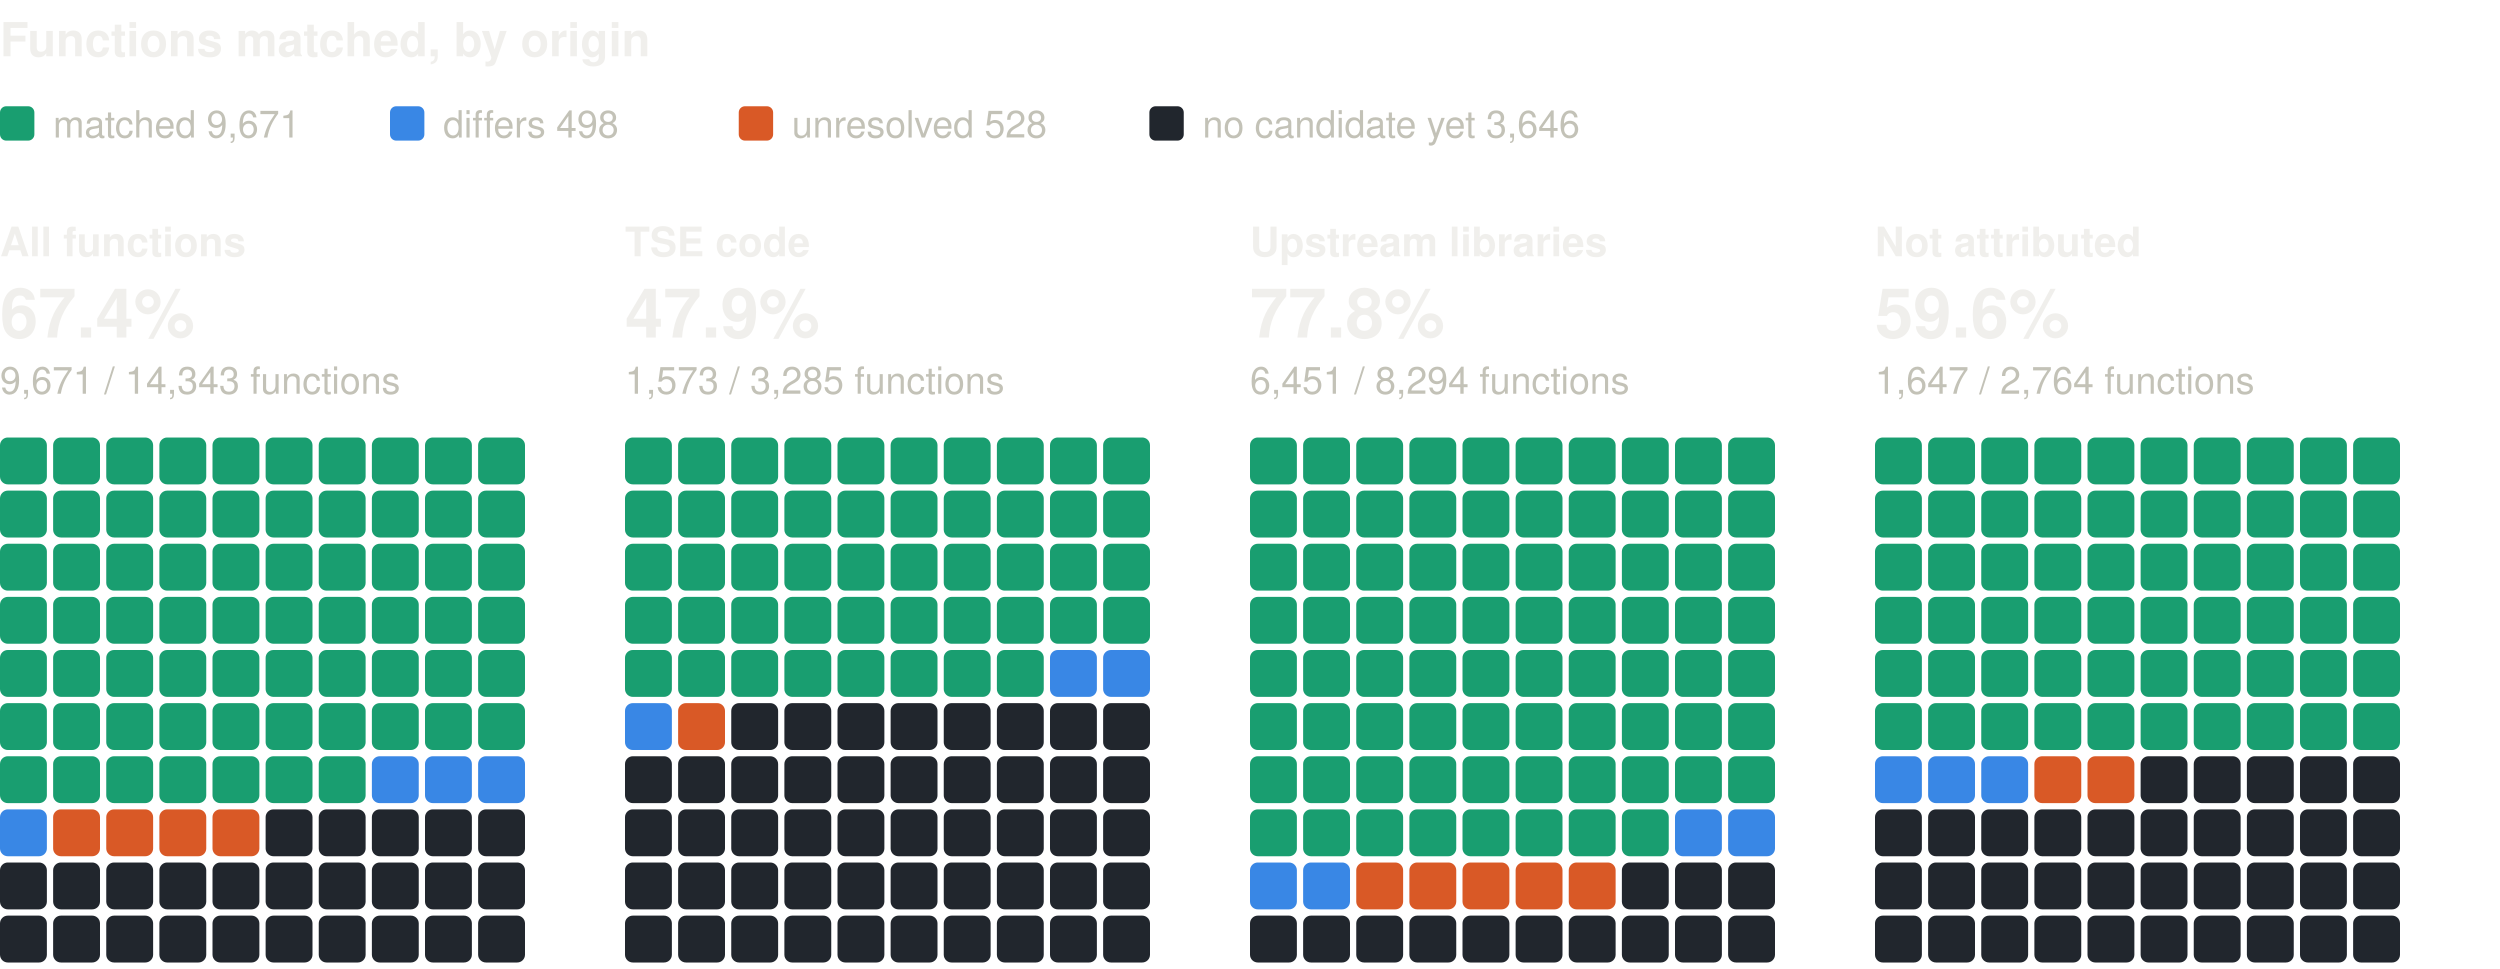
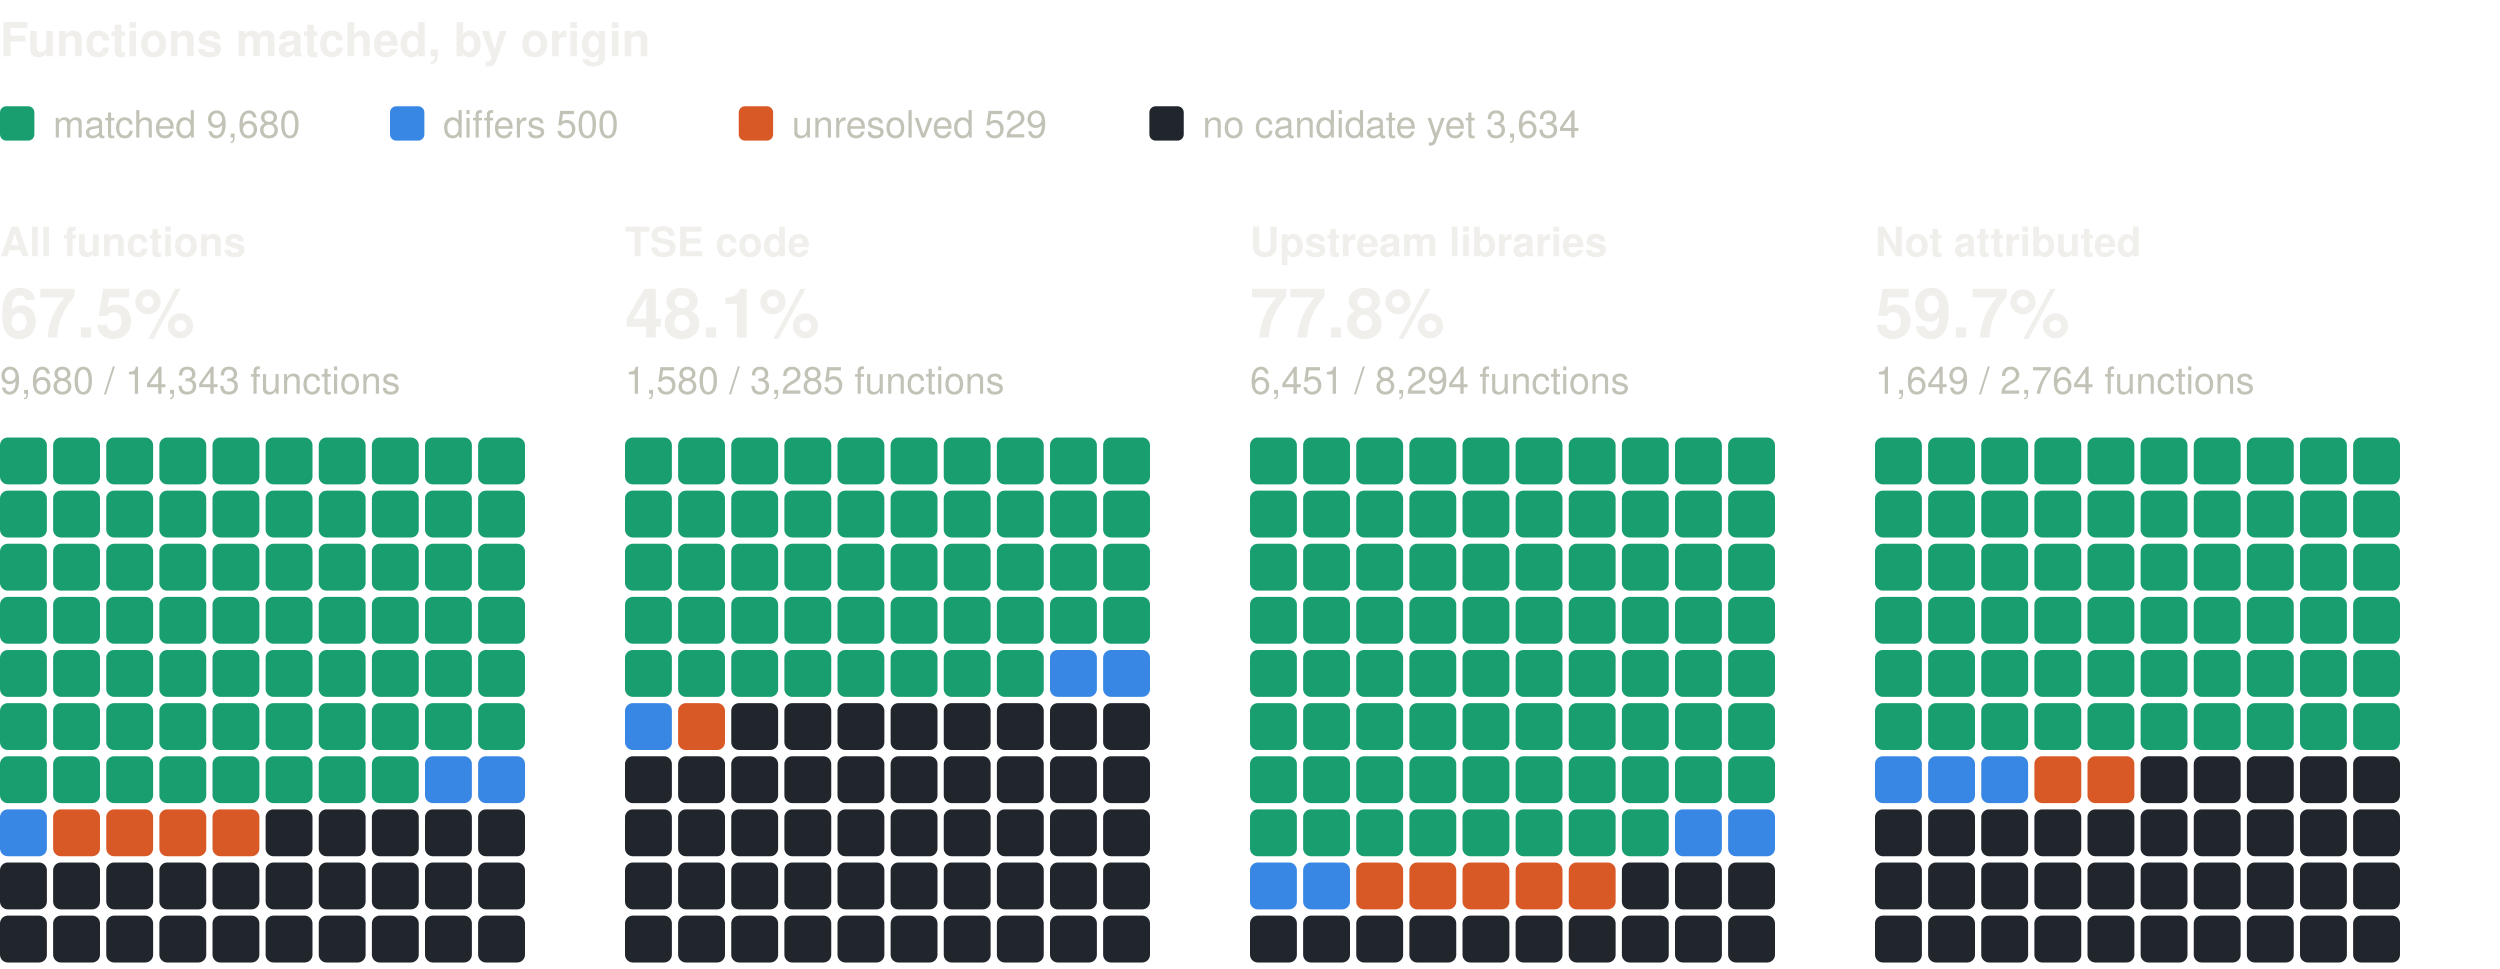
<svg xmlns="http://www.w3.org/2000/svg" width="800" height="310" viewBox="0 0 800 310" role="img" aria-label="Functions matched, by origin: one square per percent, coloured by verdict" font-family="system-ui, -apple-system, 'Segoe UI', Helvetica, Arial, sans-serif">
  <text x="0" y="18" font-size="15" fill="#f0efec" font-weight="600">Functions matched, by origin</text>
  <rect x="0" y="34" width="11" height="11" rx="2" fill="#199e70" />
-   <text x="17" y="44" font-size="12" fill="#c3c2b7">matched 9,671</text>
+   <text x="17" y="44" font-size="12" fill="#c3c2b7">matched 9,680</text>
  <rect x="124.8" y="34" width="11" height="11" rx="2" fill="#3987e5" />
-   <text x="141.8" y="44" font-size="12" fill="#c3c2b7">differs 498</text>
+   <text x="141.8" y="44" font-size="12" fill="#c3c2b7">differs 500</text>
  <rect x="236.4" y="34" width="11" height="11" rx="2" fill="#d95926" />
-   <text x="253.4" y="44" font-size="12" fill="#c3c2b7">unresolved 528</text>
+   <text x="253.4" y="44" font-size="12" fill="#c3c2b7">unresolved 529</text>
  <rect x="367.8" y="34" width="11" height="11" rx="2" fill="#21262d" />
-   <text x="384.8" y="44" font-size="12" fill="#c3c2b7">no candidate yet 3,646</text>
+   <text x="384.8" y="44" font-size="12" fill="#c3c2b7">no candidate yet 3,634</text>
  <text x="0" y="82" font-size="13" fill="#f0efec" font-weight="600">All functions</text>
-   <text x="0" y="108" font-size="22" fill="#f0efec" font-weight="600">67.4%</text>
-   <text x="0" y="126" font-size="12" fill="#c3c2b7">9,671 / 14,343 functions</text>
+   <text x="0" y="108" font-size="22" fill="#f0efec" font-weight="600">67.5%</text>
+   <text x="0" y="126" font-size="12" fill="#c3c2b7">9,680 / 14,343 functions</text>
  <rect x="0" y="140" width="15" height="15" rx="2.5" fill="#199e70" />
  <rect x="17" y="140" width="15" height="15" rx="2.5" fill="#199e70" />
  <rect x="34" y="140" width="15" height="15" rx="2.5" fill="#199e70" />
  <rect x="51" y="140" width="15" height="15" rx="2.5" fill="#199e70" />
  <rect x="68" y="140" width="15" height="15" rx="2.5" fill="#199e70" />
  <rect x="85" y="140" width="15" height="15" rx="2.5" fill="#199e70" />
  <rect x="102" y="140" width="15" height="15" rx="2.5" fill="#199e70" />
  <rect x="119" y="140" width="15" height="15" rx="2.5" fill="#199e70" />
  <rect x="136" y="140" width="15" height="15" rx="2.5" fill="#199e70" />
  <rect x="153" y="140" width="15" height="15" rx="2.5" fill="#199e70" />
  <rect x="0" y="157" width="15" height="15" rx="2.5" fill="#199e70" />
  <rect x="17" y="157" width="15" height="15" rx="2.5" fill="#199e70" />
  <rect x="34" y="157" width="15" height="15" rx="2.5" fill="#199e70" />
  <rect x="51" y="157" width="15" height="15" rx="2.5" fill="#199e70" />
  <rect x="68" y="157" width="15" height="15" rx="2.5" fill="#199e70" />
  <rect x="85" y="157" width="15" height="15" rx="2.5" fill="#199e70" />
  <rect x="102" y="157" width="15" height="15" rx="2.5" fill="#199e70" />
  <rect x="119" y="157" width="15" height="15" rx="2.5" fill="#199e70" />
  <rect x="136" y="157" width="15" height="15" rx="2.5" fill="#199e70" />
  <rect x="153" y="157" width="15" height="15" rx="2.5" fill="#199e70" />
  <rect x="0" y="174" width="15" height="15" rx="2.5" fill="#199e70" />
  <rect x="17" y="174" width="15" height="15" rx="2.5" fill="#199e70" />
  <rect x="34" y="174" width="15" height="15" rx="2.5" fill="#199e70" />
  <rect x="51" y="174" width="15" height="15" rx="2.5" fill="#199e70" />
  <rect x="68" y="174" width="15" height="15" rx="2.5" fill="#199e70" />
  <rect x="85" y="174" width="15" height="15" rx="2.5" fill="#199e70" />
  <rect x="102" y="174" width="15" height="15" rx="2.5" fill="#199e70" />
  <rect x="119" y="174" width="15" height="15" rx="2.5" fill="#199e70" />
  <rect x="136" y="174" width="15" height="15" rx="2.5" fill="#199e70" />
  <rect x="153" y="174" width="15" height="15" rx="2.5" fill="#199e70" />
  <rect x="0" y="191" width="15" height="15" rx="2.5" fill="#199e70" />
  <rect x="17" y="191" width="15" height="15" rx="2.5" fill="#199e70" />
  <rect x="34" y="191" width="15" height="15" rx="2.5" fill="#199e70" />
  <rect x="51" y="191" width="15" height="15" rx="2.5" fill="#199e70" />
  <rect x="68" y="191" width="15" height="15" rx="2.5" fill="#199e70" />
  <rect x="85" y="191" width="15" height="15" rx="2.5" fill="#199e70" />
  <rect x="102" y="191" width="15" height="15" rx="2.5" fill="#199e70" />
  <rect x="119" y="191" width="15" height="15" rx="2.5" fill="#199e70" />
  <rect x="136" y="191" width="15" height="15" rx="2.5" fill="#199e70" />
  <rect x="153" y="191" width="15" height="15" rx="2.5" fill="#199e70" />
  <rect x="0" y="208" width="15" height="15" rx="2.5" fill="#199e70" />
  <rect x="17" y="208" width="15" height="15" rx="2.5" fill="#199e70" />
  <rect x="34" y="208" width="15" height="15" rx="2.5" fill="#199e70" />
  <rect x="51" y="208" width="15" height="15" rx="2.5" fill="#199e70" />
  <rect x="68" y="208" width="15" height="15" rx="2.5" fill="#199e70" />
  <rect x="85" y="208" width="15" height="15" rx="2.5" fill="#199e70" />
  <rect x="102" y="208" width="15" height="15" rx="2.5" fill="#199e70" />
  <rect x="119" y="208" width="15" height="15" rx="2.5" fill="#199e70" />
  <rect x="136" y="208" width="15" height="15" rx="2.5" fill="#199e70" />
  <rect x="153" y="208" width="15" height="15" rx="2.5" fill="#199e70" />
  <rect x="0" y="225" width="15" height="15" rx="2.5" fill="#199e70" />
  <rect x="17" y="225" width="15" height="15" rx="2.5" fill="#199e70" />
  <rect x="34" y="225" width="15" height="15" rx="2.5" fill="#199e70" />
  <rect x="51" y="225" width="15" height="15" rx="2.5" fill="#199e70" />
  <rect x="68" y="225" width="15" height="15" rx="2.5" fill="#199e70" />
  <rect x="85" y="225" width="15" height="15" rx="2.5" fill="#199e70" />
  <rect x="102" y="225" width="15" height="15" rx="2.5" fill="#199e70" />
  <rect x="119" y="225" width="15" height="15" rx="2.5" fill="#199e70" />
  <rect x="136" y="225" width="15" height="15" rx="2.5" fill="#199e70" />
  <rect x="153" y="225" width="15" height="15" rx="2.5" fill="#199e70" />
  <rect x="0" y="242" width="15" height="15" rx="2.5" fill="#199e70" />
  <rect x="17" y="242" width="15" height="15" rx="2.5" fill="#199e70" />
  <rect x="34" y="242" width="15" height="15" rx="2.5" fill="#199e70" />
  <rect x="51" y="242" width="15" height="15" rx="2.5" fill="#199e70" />
  <rect x="68" y="242" width="15" height="15" rx="2.5" fill="#199e70" />
  <rect x="85" y="242" width="15" height="15" rx="2.5" fill="#199e70" />
  <rect x="102" y="242" width="15" height="15" rx="2.5" fill="#199e70" />
-   <rect x="119" y="242" width="15" height="15" rx="2.5" fill="#3987e5" />
+   <rect x="119" y="242" width="15" height="15" rx="2.5" fill="#199e70" />
  <rect x="136" y="242" width="15" height="15" rx="2.5" fill="#3987e5" />
  <rect x="153" y="242" width="15" height="15" rx="2.5" fill="#3987e5" />
  <rect x="0" y="259" width="15" height="15" rx="2.5" fill="#3987e5" />
  <rect x="17" y="259" width="15" height="15" rx="2.5" fill="#d95926" />
  <rect x="34" y="259" width="15" height="15" rx="2.5" fill="#d95926" />
  <rect x="51" y="259" width="15" height="15" rx="2.5" fill="#d95926" />
  <rect x="68" y="259" width="15" height="15" rx="2.5" fill="#d95926" />
  <rect x="85" y="259" width="15" height="15" rx="2.5" fill="#21262d" />
  <rect x="102" y="259" width="15" height="15" rx="2.5" fill="#21262d" />
  <rect x="119" y="259" width="15" height="15" rx="2.5" fill="#21262d" />
  <rect x="136" y="259" width="15" height="15" rx="2.5" fill="#21262d" />
  <rect x="153" y="259" width="15" height="15" rx="2.5" fill="#21262d" />
  <rect x="0" y="276" width="15" height="15" rx="2.5" fill="#21262d" />
  <rect x="17" y="276" width="15" height="15" rx="2.5" fill="#21262d" />
  <rect x="34" y="276" width="15" height="15" rx="2.5" fill="#21262d" />
  <rect x="51" y="276" width="15" height="15" rx="2.5" fill="#21262d" />
  <rect x="68" y="276" width="15" height="15" rx="2.5" fill="#21262d" />
  <rect x="85" y="276" width="15" height="15" rx="2.5" fill="#21262d" />
  <rect x="102" y="276" width="15" height="15" rx="2.5" fill="#21262d" />
  <rect x="119" y="276" width="15" height="15" rx="2.5" fill="#21262d" />
  <rect x="136" y="276" width="15" height="15" rx="2.5" fill="#21262d" />
  <rect x="153" y="276" width="15" height="15" rx="2.5" fill="#21262d" />
  <rect x="0" y="293" width="15" height="15" rx="2.5" fill="#21262d" />
  <rect x="17" y="293" width="15" height="15" rx="2.5" fill="#21262d" />
  <rect x="34" y="293" width="15" height="15" rx="2.5" fill="#21262d" />
  <rect x="51" y="293" width="15" height="15" rx="2.5" fill="#21262d" />
  <rect x="68" y="293" width="15" height="15" rx="2.5" fill="#21262d" />
  <rect x="85" y="293" width="15" height="15" rx="2.5" fill="#21262d" />
  <rect x="102" y="293" width="15" height="15" rx="2.5" fill="#21262d" />
  <rect x="119" y="293" width="15" height="15" rx="2.5" fill="#21262d" />
  <rect x="136" y="293" width="15" height="15" rx="2.5" fill="#21262d" />
  <rect x="153" y="293" width="15" height="15" rx="2.5" fill="#21262d" />
  <text x="200" y="82" font-size="13" fill="#f0efec" font-weight="600">TSE code</text>
-   <text x="200" y="108" font-size="22" fill="#f0efec" font-weight="600">47.9%</text>
-   <text x="200" y="126" font-size="12" fill="#c3c2b7">1,573 / 3,285 functions</text>
+   <text x="200" y="108" font-size="22" fill="#f0efec" font-weight="600">48.1%</text>
+   <text x="200" y="126" font-size="12" fill="#c3c2b7">1,580 / 3,285 functions</text>
  <rect x="200" y="140" width="15" height="15" rx="2.5" fill="#199e70" />
  <rect x="217" y="140" width="15" height="15" rx="2.5" fill="#199e70" />
  <rect x="234" y="140" width="15" height="15" rx="2.5" fill="#199e70" />
  <rect x="251" y="140" width="15" height="15" rx="2.5" fill="#199e70" />
  <rect x="268" y="140" width="15" height="15" rx="2.5" fill="#199e70" />
  <rect x="285" y="140" width="15" height="15" rx="2.5" fill="#199e70" />
  <rect x="302" y="140" width="15" height="15" rx="2.5" fill="#199e70" />
  <rect x="319" y="140" width="15" height="15" rx="2.5" fill="#199e70" />
  <rect x="336" y="140" width="15" height="15" rx="2.5" fill="#199e70" />
  <rect x="353" y="140" width="15" height="15" rx="2.5" fill="#199e70" />
  <rect x="200" y="157" width="15" height="15" rx="2.5" fill="#199e70" />
  <rect x="217" y="157" width="15" height="15" rx="2.5" fill="#199e70" />
  <rect x="234" y="157" width="15" height="15" rx="2.5" fill="#199e70" />
  <rect x="251" y="157" width="15" height="15" rx="2.5" fill="#199e70" />
  <rect x="268" y="157" width="15" height="15" rx="2.5" fill="#199e70" />
  <rect x="285" y="157" width="15" height="15" rx="2.5" fill="#199e70" />
  <rect x="302" y="157" width="15" height="15" rx="2.5" fill="#199e70" />
  <rect x="319" y="157" width="15" height="15" rx="2.5" fill="#199e70" />
  <rect x="336" y="157" width="15" height="15" rx="2.5" fill="#199e70" />
  <rect x="353" y="157" width="15" height="15" rx="2.5" fill="#199e70" />
  <rect x="200" y="174" width="15" height="15" rx="2.5" fill="#199e70" />
  <rect x="217" y="174" width="15" height="15" rx="2.5" fill="#199e70" />
  <rect x="234" y="174" width="15" height="15" rx="2.5" fill="#199e70" />
  <rect x="251" y="174" width="15" height="15" rx="2.5" fill="#199e70" />
  <rect x="268" y="174" width="15" height="15" rx="2.5" fill="#199e70" />
  <rect x="285" y="174" width="15" height="15" rx="2.5" fill="#199e70" />
  <rect x="302" y="174" width="15" height="15" rx="2.5" fill="#199e70" />
  <rect x="319" y="174" width="15" height="15" rx="2.5" fill="#199e70" />
  <rect x="336" y="174" width="15" height="15" rx="2.5" fill="#199e70" />
  <rect x="353" y="174" width="15" height="15" rx="2.5" fill="#199e70" />
  <rect x="200" y="191" width="15" height="15" rx="2.5" fill="#199e70" />
  <rect x="217" y="191" width="15" height="15" rx="2.5" fill="#199e70" />
  <rect x="234" y="191" width="15" height="15" rx="2.5" fill="#199e70" />
  <rect x="251" y="191" width="15" height="15" rx="2.5" fill="#199e70" />
  <rect x="268" y="191" width="15" height="15" rx="2.5" fill="#199e70" />
  <rect x="285" y="191" width="15" height="15" rx="2.5" fill="#199e70" />
  <rect x="302" y="191" width="15" height="15" rx="2.5" fill="#199e70" />
  <rect x="319" y="191" width="15" height="15" rx="2.5" fill="#199e70" />
  <rect x="336" y="191" width="15" height="15" rx="2.5" fill="#199e70" />
  <rect x="353" y="191" width="15" height="15" rx="2.5" fill="#199e70" />
  <rect x="200" y="208" width="15" height="15" rx="2.5" fill="#199e70" />
  <rect x="217" y="208" width="15" height="15" rx="2.5" fill="#199e70" />
  <rect x="234" y="208" width="15" height="15" rx="2.5" fill="#199e70" />
  <rect x="251" y="208" width="15" height="15" rx="2.5" fill="#199e70" />
  <rect x="268" y="208" width="15" height="15" rx="2.5" fill="#199e70" />
  <rect x="285" y="208" width="15" height="15" rx="2.5" fill="#199e70" />
  <rect x="302" y="208" width="15" height="15" rx="2.5" fill="#199e70" />
  <rect x="319" y="208" width="15" height="15" rx="2.5" fill="#199e70" />
  <rect x="336" y="208" width="15" height="15" rx="2.5" fill="#3987e5" />
  <rect x="353" y="208" width="15" height="15" rx="2.5" fill="#3987e5" />
  <rect x="200" y="225" width="15" height="15" rx="2.5" fill="#3987e5" />
  <rect x="217" y="225" width="15" height="15" rx="2.5" fill="#d95926" />
  <rect x="234" y="225" width="15" height="15" rx="2.5" fill="#21262d" />
  <rect x="251" y="225" width="15" height="15" rx="2.5" fill="#21262d" />
  <rect x="268" y="225" width="15" height="15" rx="2.5" fill="#21262d" />
  <rect x="285" y="225" width="15" height="15" rx="2.5" fill="#21262d" />
  <rect x="302" y="225" width="15" height="15" rx="2.5" fill="#21262d" />
  <rect x="319" y="225" width="15" height="15" rx="2.5" fill="#21262d" />
  <rect x="336" y="225" width="15" height="15" rx="2.5" fill="#21262d" />
  <rect x="353" y="225" width="15" height="15" rx="2.5" fill="#21262d" />
  <rect x="200" y="242" width="15" height="15" rx="2.5" fill="#21262d" />
  <rect x="217" y="242" width="15" height="15" rx="2.5" fill="#21262d" />
  <rect x="234" y="242" width="15" height="15" rx="2.5" fill="#21262d" />
  <rect x="251" y="242" width="15" height="15" rx="2.5" fill="#21262d" />
  <rect x="268" y="242" width="15" height="15" rx="2.5" fill="#21262d" />
  <rect x="285" y="242" width="15" height="15" rx="2.5" fill="#21262d" />
  <rect x="302" y="242" width="15" height="15" rx="2.5" fill="#21262d" />
  <rect x="319" y="242" width="15" height="15" rx="2.5" fill="#21262d" />
  <rect x="336" y="242" width="15" height="15" rx="2.5" fill="#21262d" />
  <rect x="353" y="242" width="15" height="15" rx="2.5" fill="#21262d" />
  <rect x="200" y="259" width="15" height="15" rx="2.5" fill="#21262d" />
  <rect x="217" y="259" width="15" height="15" rx="2.5" fill="#21262d" />
  <rect x="234" y="259" width="15" height="15" rx="2.5" fill="#21262d" />
  <rect x="251" y="259" width="15" height="15" rx="2.5" fill="#21262d" />
  <rect x="268" y="259" width="15" height="15" rx="2.5" fill="#21262d" />
  <rect x="285" y="259" width="15" height="15" rx="2.5" fill="#21262d" />
  <rect x="302" y="259" width="15" height="15" rx="2.5" fill="#21262d" />
  <rect x="319" y="259" width="15" height="15" rx="2.5" fill="#21262d" />
  <rect x="336" y="259" width="15" height="15" rx="2.5" fill="#21262d" />
  <rect x="353" y="259" width="15" height="15" rx="2.5" fill="#21262d" />
  <rect x="200" y="276" width="15" height="15" rx="2.5" fill="#21262d" />
  <rect x="217" y="276" width="15" height="15" rx="2.5" fill="#21262d" />
  <rect x="234" y="276" width="15" height="15" rx="2.5" fill="#21262d" />
  <rect x="251" y="276" width="15" height="15" rx="2.5" fill="#21262d" />
  <rect x="268" y="276" width="15" height="15" rx="2.5" fill="#21262d" />
  <rect x="285" y="276" width="15" height="15" rx="2.5" fill="#21262d" />
  <rect x="302" y="276" width="15" height="15" rx="2.5" fill="#21262d" />
  <rect x="319" y="276" width="15" height="15" rx="2.5" fill="#21262d" />
  <rect x="336" y="276" width="15" height="15" rx="2.5" fill="#21262d" />
  <rect x="353" y="276" width="15" height="15" rx="2.5" fill="#21262d" />
  <rect x="200" y="293" width="15" height="15" rx="2.5" fill="#21262d" />
  <rect x="217" y="293" width="15" height="15" rx="2.5" fill="#21262d" />
  <rect x="234" y="293" width="15" height="15" rx="2.5" fill="#21262d" />
  <rect x="251" y="293" width="15" height="15" rx="2.5" fill="#21262d" />
  <rect x="268" y="293" width="15" height="15" rx="2.5" fill="#21262d" />
  <rect x="285" y="293" width="15" height="15" rx="2.5" fill="#21262d" />
  <rect x="302" y="293" width="15" height="15" rx="2.5" fill="#21262d" />
  <rect x="319" y="293" width="15" height="15" rx="2.5" fill="#21262d" />
  <rect x="336" y="293" width="15" height="15" rx="2.5" fill="#21262d" />
  <rect x="353" y="293" width="15" height="15" rx="2.5" fill="#21262d" />
  <text x="400" y="82" font-size="13" fill="#f0efec" font-weight="600">Upstream libraries</text>
  <text x="400" y="108" font-size="22" fill="#f0efec" font-weight="600">77.8%</text>
  <text x="400" y="126" font-size="12" fill="#c3c2b7">6,451 / 8,294 functions</text>
  <rect x="400" y="140" width="15" height="15" rx="2.5" fill="#199e70" />
  <rect x="417" y="140" width="15" height="15" rx="2.5" fill="#199e70" />
  <rect x="434" y="140" width="15" height="15" rx="2.5" fill="#199e70" />
  <rect x="451" y="140" width="15" height="15" rx="2.5" fill="#199e70" />
  <rect x="468" y="140" width="15" height="15" rx="2.5" fill="#199e70" />
  <rect x="485" y="140" width="15" height="15" rx="2.5" fill="#199e70" />
  <rect x="502" y="140" width="15" height="15" rx="2.5" fill="#199e70" />
  <rect x="519" y="140" width="15" height="15" rx="2.5" fill="#199e70" />
  <rect x="536" y="140" width="15" height="15" rx="2.5" fill="#199e70" />
  <rect x="553" y="140" width="15" height="15" rx="2.5" fill="#199e70" />
  <rect x="400" y="157" width="15" height="15" rx="2.5" fill="#199e70" />
  <rect x="417" y="157" width="15" height="15" rx="2.5" fill="#199e70" />
  <rect x="434" y="157" width="15" height="15" rx="2.5" fill="#199e70" />
  <rect x="451" y="157" width="15" height="15" rx="2.5" fill="#199e70" />
  <rect x="468" y="157" width="15" height="15" rx="2.5" fill="#199e70" />
  <rect x="485" y="157" width="15" height="15" rx="2.5" fill="#199e70" />
  <rect x="502" y="157" width="15" height="15" rx="2.5" fill="#199e70" />
  <rect x="519" y="157" width="15" height="15" rx="2.5" fill="#199e70" />
  <rect x="536" y="157" width="15" height="15" rx="2.5" fill="#199e70" />
  <rect x="553" y="157" width="15" height="15" rx="2.5" fill="#199e70" />
  <rect x="400" y="174" width="15" height="15" rx="2.5" fill="#199e70" />
  <rect x="417" y="174" width="15" height="15" rx="2.5" fill="#199e70" />
  <rect x="434" y="174" width="15" height="15" rx="2.5" fill="#199e70" />
  <rect x="451" y="174" width="15" height="15" rx="2.5" fill="#199e70" />
  <rect x="468" y="174" width="15" height="15" rx="2.5" fill="#199e70" />
  <rect x="485" y="174" width="15" height="15" rx="2.5" fill="#199e70" />
  <rect x="502" y="174" width="15" height="15" rx="2.5" fill="#199e70" />
  <rect x="519" y="174" width="15" height="15" rx="2.5" fill="#199e70" />
  <rect x="536" y="174" width="15" height="15" rx="2.5" fill="#199e70" />
  <rect x="553" y="174" width="15" height="15" rx="2.5" fill="#199e70" />
  <rect x="400" y="191" width="15" height="15" rx="2.5" fill="#199e70" />
  <rect x="417" y="191" width="15" height="15" rx="2.5" fill="#199e70" />
  <rect x="434" y="191" width="15" height="15" rx="2.5" fill="#199e70" />
  <rect x="451" y="191" width="15" height="15" rx="2.5" fill="#199e70" />
  <rect x="468" y="191" width="15" height="15" rx="2.5" fill="#199e70" />
  <rect x="485" y="191" width="15" height="15" rx="2.5" fill="#199e70" />
  <rect x="502" y="191" width="15" height="15" rx="2.5" fill="#199e70" />
  <rect x="519" y="191" width="15" height="15" rx="2.5" fill="#199e70" />
  <rect x="536" y="191" width="15" height="15" rx="2.5" fill="#199e70" />
  <rect x="553" y="191" width="15" height="15" rx="2.5" fill="#199e70" />
  <rect x="400" y="208" width="15" height="15" rx="2.5" fill="#199e70" />
  <rect x="417" y="208" width="15" height="15" rx="2.5" fill="#199e70" />
  <rect x="434" y="208" width="15" height="15" rx="2.5" fill="#199e70" />
  <rect x="451" y="208" width="15" height="15" rx="2.5" fill="#199e70" />
  <rect x="468" y="208" width="15" height="15" rx="2.5" fill="#199e70" />
  <rect x="485" y="208" width="15" height="15" rx="2.5" fill="#199e70" />
  <rect x="502" y="208" width="15" height="15" rx="2.5" fill="#199e70" />
  <rect x="519" y="208" width="15" height="15" rx="2.5" fill="#199e70" />
  <rect x="536" y="208" width="15" height="15" rx="2.5" fill="#199e70" />
  <rect x="553" y="208" width="15" height="15" rx="2.5" fill="#199e70" />
  <rect x="400" y="225" width="15" height="15" rx="2.5" fill="#199e70" />
  <rect x="417" y="225" width="15" height="15" rx="2.5" fill="#199e70" />
  <rect x="434" y="225" width="15" height="15" rx="2.5" fill="#199e70" />
  <rect x="451" y="225" width="15" height="15" rx="2.5" fill="#199e70" />
  <rect x="468" y="225" width="15" height="15" rx="2.5" fill="#199e70" />
  <rect x="485" y="225" width="15" height="15" rx="2.5" fill="#199e70" />
  <rect x="502" y="225" width="15" height="15" rx="2.5" fill="#199e70" />
  <rect x="519" y="225" width="15" height="15" rx="2.5" fill="#199e70" />
  <rect x="536" y="225" width="15" height="15" rx="2.5" fill="#199e70" />
  <rect x="553" y="225" width="15" height="15" rx="2.5" fill="#199e70" />
  <rect x="400" y="242" width="15" height="15" rx="2.5" fill="#199e70" />
  <rect x="417" y="242" width="15" height="15" rx="2.5" fill="#199e70" />
  <rect x="434" y="242" width="15" height="15" rx="2.5" fill="#199e70" />
  <rect x="451" y="242" width="15" height="15" rx="2.5" fill="#199e70" />
  <rect x="468" y="242" width="15" height="15" rx="2.5" fill="#199e70" />
  <rect x="485" y="242" width="15" height="15" rx="2.5" fill="#199e70" />
  <rect x="502" y="242" width="15" height="15" rx="2.5" fill="#199e70" />
  <rect x="519" y="242" width="15" height="15" rx="2.5" fill="#199e70" />
  <rect x="536" y="242" width="15" height="15" rx="2.5" fill="#199e70" />
  <rect x="553" y="242" width="15" height="15" rx="2.5" fill="#199e70" />
  <rect x="400" y="259" width="15" height="15" rx="2.5" fill="#199e70" />
  <rect x="417" y="259" width="15" height="15" rx="2.5" fill="#199e70" />
  <rect x="434" y="259" width="15" height="15" rx="2.5" fill="#199e70" />
  <rect x="451" y="259" width="15" height="15" rx="2.5" fill="#199e70" />
  <rect x="468" y="259" width="15" height="15" rx="2.5" fill="#199e70" />
  <rect x="485" y="259" width="15" height="15" rx="2.5" fill="#199e70" />
  <rect x="502" y="259" width="15" height="15" rx="2.5" fill="#199e70" />
  <rect x="519" y="259" width="15" height="15" rx="2.5" fill="#199e70" />
  <rect x="536" y="259" width="15" height="15" rx="2.5" fill="#3987e5" />
  <rect x="553" y="259" width="15" height="15" rx="2.5" fill="#3987e5" />
  <rect x="400" y="276" width="15" height="15" rx="2.5" fill="#3987e5" />
  <rect x="417" y="276" width="15" height="15" rx="2.5" fill="#3987e5" />
  <rect x="434" y="276" width="15" height="15" rx="2.5" fill="#d95926" />
  <rect x="451" y="276" width="15" height="15" rx="2.5" fill="#d95926" />
  <rect x="468" y="276" width="15" height="15" rx="2.5" fill="#d95926" />
  <rect x="485" y="276" width="15" height="15" rx="2.5" fill="#d95926" />
  <rect x="502" y="276" width="15" height="15" rx="2.5" fill="#d95926" />
  <rect x="519" y="276" width="15" height="15" rx="2.5" fill="#21262d" />
  <rect x="536" y="276" width="15" height="15" rx="2.5" fill="#21262d" />
  <rect x="553" y="276" width="15" height="15" rx="2.5" fill="#21262d" />
  <rect x="400" y="293" width="15" height="15" rx="2.5" fill="#21262d" />
  <rect x="417" y="293" width="15" height="15" rx="2.5" fill="#21262d" />
  <rect x="434" y="293" width="15" height="15" rx="2.5" fill="#21262d" />
  <rect x="451" y="293" width="15" height="15" rx="2.5" fill="#21262d" />
  <rect x="468" y="293" width="15" height="15" rx="2.5" fill="#21262d" />
  <rect x="485" y="293" width="15" height="15" rx="2.5" fill="#21262d" />
  <rect x="502" y="293" width="15" height="15" rx="2.5" fill="#21262d" />
  <rect x="519" y="293" width="15" height="15" rx="2.5" fill="#21262d" />
  <rect x="536" y="293" width="15" height="15" rx="2.5" fill="#21262d" />
  <rect x="553" y="293" width="15" height="15" rx="2.5" fill="#21262d" />
  <text x="600" y="82" font-size="13" fill="#f0efec" font-weight="600">Not attributed</text>
-   <text x="600" y="108" font-size="22" fill="#f0efec" font-weight="600">59.6%</text>
-   <text x="600" y="126" font-size="12" fill="#c3c2b7">1,647 / 2,764 functions</text>
+   <text x="600" y="108" font-size="22" fill="#f0efec" font-weight="600">59.7%</text>
+   <text x="600" y="126" font-size="12" fill="#c3c2b7">1,649 / 2,764 functions</text>
  <rect x="600" y="140" width="15" height="15" rx="2.5" fill="#199e70" />
  <rect x="617" y="140" width="15" height="15" rx="2.5" fill="#199e70" />
  <rect x="634" y="140" width="15" height="15" rx="2.5" fill="#199e70" />
  <rect x="651" y="140" width="15" height="15" rx="2.5" fill="#199e70" />
  <rect x="668" y="140" width="15" height="15" rx="2.5" fill="#199e70" />
  <rect x="685" y="140" width="15" height="15" rx="2.5" fill="#199e70" />
  <rect x="702" y="140" width="15" height="15" rx="2.5" fill="#199e70" />
  <rect x="719" y="140" width="15" height="15" rx="2.5" fill="#199e70" />
  <rect x="736" y="140" width="15" height="15" rx="2.5" fill="#199e70" />
  <rect x="753" y="140" width="15" height="15" rx="2.5" fill="#199e70" />
  <rect x="600" y="157" width="15" height="15" rx="2.5" fill="#199e70" />
  <rect x="617" y="157" width="15" height="15" rx="2.5" fill="#199e70" />
  <rect x="634" y="157" width="15" height="15" rx="2.5" fill="#199e70" />
  <rect x="651" y="157" width="15" height="15" rx="2.5" fill="#199e70" />
  <rect x="668" y="157" width="15" height="15" rx="2.5" fill="#199e70" />
  <rect x="685" y="157" width="15" height="15" rx="2.5" fill="#199e70" />
  <rect x="702" y="157" width="15" height="15" rx="2.5" fill="#199e70" />
  <rect x="719" y="157" width="15" height="15" rx="2.5" fill="#199e70" />
  <rect x="736" y="157" width="15" height="15" rx="2.5" fill="#199e70" />
  <rect x="753" y="157" width="15" height="15" rx="2.5" fill="#199e70" />
  <rect x="600" y="174" width="15" height="15" rx="2.5" fill="#199e70" />
  <rect x="617" y="174" width="15" height="15" rx="2.5" fill="#199e70" />
  <rect x="634" y="174" width="15" height="15" rx="2.5" fill="#199e70" />
  <rect x="651" y="174" width="15" height="15" rx="2.5" fill="#199e70" />
  <rect x="668" y="174" width="15" height="15" rx="2.5" fill="#199e70" />
  <rect x="685" y="174" width="15" height="15" rx="2.5" fill="#199e70" />
  <rect x="702" y="174" width="15" height="15" rx="2.5" fill="#199e70" />
  <rect x="719" y="174" width="15" height="15" rx="2.5" fill="#199e70" />
  <rect x="736" y="174" width="15" height="15" rx="2.5" fill="#199e70" />
  <rect x="753" y="174" width="15" height="15" rx="2.5" fill="#199e70" />
  <rect x="600" y="191" width="15" height="15" rx="2.5" fill="#199e70" />
  <rect x="617" y="191" width="15" height="15" rx="2.5" fill="#199e70" />
  <rect x="634" y="191" width="15" height="15" rx="2.5" fill="#199e70" />
  <rect x="651" y="191" width="15" height="15" rx="2.5" fill="#199e70" />
  <rect x="668" y="191" width="15" height="15" rx="2.5" fill="#199e70" />
  <rect x="685" y="191" width="15" height="15" rx="2.5" fill="#199e70" />
  <rect x="702" y="191" width="15" height="15" rx="2.5" fill="#199e70" />
  <rect x="719" y="191" width="15" height="15" rx="2.5" fill="#199e70" />
  <rect x="736" y="191" width="15" height="15" rx="2.5" fill="#199e70" />
  <rect x="753" y="191" width="15" height="15" rx="2.5" fill="#199e70" />
  <rect x="600" y="208" width="15" height="15" rx="2.5" fill="#199e70" />
  <rect x="617" y="208" width="15" height="15" rx="2.5" fill="#199e70" />
  <rect x="634" y="208" width="15" height="15" rx="2.5" fill="#199e70" />
  <rect x="651" y="208" width="15" height="15" rx="2.5" fill="#199e70" />
  <rect x="668" y="208" width="15" height="15" rx="2.5" fill="#199e70" />
  <rect x="685" y="208" width="15" height="15" rx="2.5" fill="#199e70" />
  <rect x="702" y="208" width="15" height="15" rx="2.5" fill="#199e70" />
  <rect x="719" y="208" width="15" height="15" rx="2.5" fill="#199e70" />
  <rect x="736" y="208" width="15" height="15" rx="2.5" fill="#199e70" />
  <rect x="753" y="208" width="15" height="15" rx="2.5" fill="#199e70" />
  <rect x="600" y="225" width="15" height="15" rx="2.5" fill="#199e70" />
  <rect x="617" y="225" width="15" height="15" rx="2.5" fill="#199e70" />
  <rect x="634" y="225" width="15" height="15" rx="2.5" fill="#199e70" />
  <rect x="651" y="225" width="15" height="15" rx="2.5" fill="#199e70" />
  <rect x="668" y="225" width="15" height="15" rx="2.5" fill="#199e70" />
  <rect x="685" y="225" width="15" height="15" rx="2.5" fill="#199e70" />
  <rect x="702" y="225" width="15" height="15" rx="2.5" fill="#199e70" />
  <rect x="719" y="225" width="15" height="15" rx="2.5" fill="#199e70" />
  <rect x="736" y="225" width="15" height="15" rx="2.5" fill="#199e70" />
  <rect x="753" y="225" width="15" height="15" rx="2.5" fill="#199e70" />
  <rect x="600" y="242" width="15" height="15" rx="2.5" fill="#3987e5" />
  <rect x="617" y="242" width="15" height="15" rx="2.5" fill="#3987e5" />
  <rect x="634" y="242" width="15" height="15" rx="2.5" fill="#3987e5" />
  <rect x="651" y="242" width="15" height="15" rx="2.5" fill="#d95926" />
  <rect x="668" y="242" width="15" height="15" rx="2.5" fill="#d95926" />
  <rect x="685" y="242" width="15" height="15" rx="2.5" fill="#21262d" />
  <rect x="702" y="242" width="15" height="15" rx="2.5" fill="#21262d" />
  <rect x="719" y="242" width="15" height="15" rx="2.5" fill="#21262d" />
  <rect x="736" y="242" width="15" height="15" rx="2.5" fill="#21262d" />
  <rect x="753" y="242" width="15" height="15" rx="2.5" fill="#21262d" />
  <rect x="600" y="259" width="15" height="15" rx="2.5" fill="#21262d" />
  <rect x="617" y="259" width="15" height="15" rx="2.5" fill="#21262d" />
  <rect x="634" y="259" width="15" height="15" rx="2.5" fill="#21262d" />
  <rect x="651" y="259" width="15" height="15" rx="2.5" fill="#21262d" />
  <rect x="668" y="259" width="15" height="15" rx="2.5" fill="#21262d" />
  <rect x="685" y="259" width="15" height="15" rx="2.5" fill="#21262d" />
  <rect x="702" y="259" width="15" height="15" rx="2.5" fill="#21262d" />
  <rect x="719" y="259" width="15" height="15" rx="2.5" fill="#21262d" />
  <rect x="736" y="259" width="15" height="15" rx="2.5" fill="#21262d" />
  <rect x="753" y="259" width="15" height="15" rx="2.5" fill="#21262d" />
  <rect x="600" y="276" width="15" height="15" rx="2.5" fill="#21262d" />
  <rect x="617" y="276" width="15" height="15" rx="2.5" fill="#21262d" />
  <rect x="634" y="276" width="15" height="15" rx="2.5" fill="#21262d" />
  <rect x="651" y="276" width="15" height="15" rx="2.5" fill="#21262d" />
  <rect x="668" y="276" width="15" height="15" rx="2.5" fill="#21262d" />
  <rect x="685" y="276" width="15" height="15" rx="2.5" fill="#21262d" />
  <rect x="702" y="276" width="15" height="15" rx="2.5" fill="#21262d" />
  <rect x="719" y="276" width="15" height="15" rx="2.5" fill="#21262d" />
  <rect x="736" y="276" width="15" height="15" rx="2.5" fill="#21262d" />
  <rect x="753" y="276" width="15" height="15" rx="2.5" fill="#21262d" />
  <rect x="600" y="293" width="15" height="15" rx="2.5" fill="#21262d" />
  <rect x="617" y="293" width="15" height="15" rx="2.5" fill="#21262d" />
  <rect x="634" y="293" width="15" height="15" rx="2.5" fill="#21262d" />
  <rect x="651" y="293" width="15" height="15" rx="2.5" fill="#21262d" />
  <rect x="668" y="293" width="15" height="15" rx="2.5" fill="#21262d" />
  <rect x="685" y="293" width="15" height="15" rx="2.5" fill="#21262d" />
  <rect x="702" y="293" width="15" height="15" rx="2.5" fill="#21262d" />
  <rect x="719" y="293" width="15" height="15" rx="2.5" fill="#21262d" />
  <rect x="736" y="293" width="15" height="15" rx="2.5" fill="#21262d" />
  <rect x="753" y="293" width="15" height="15" rx="2.5" fill="#21262d" />
</svg>
